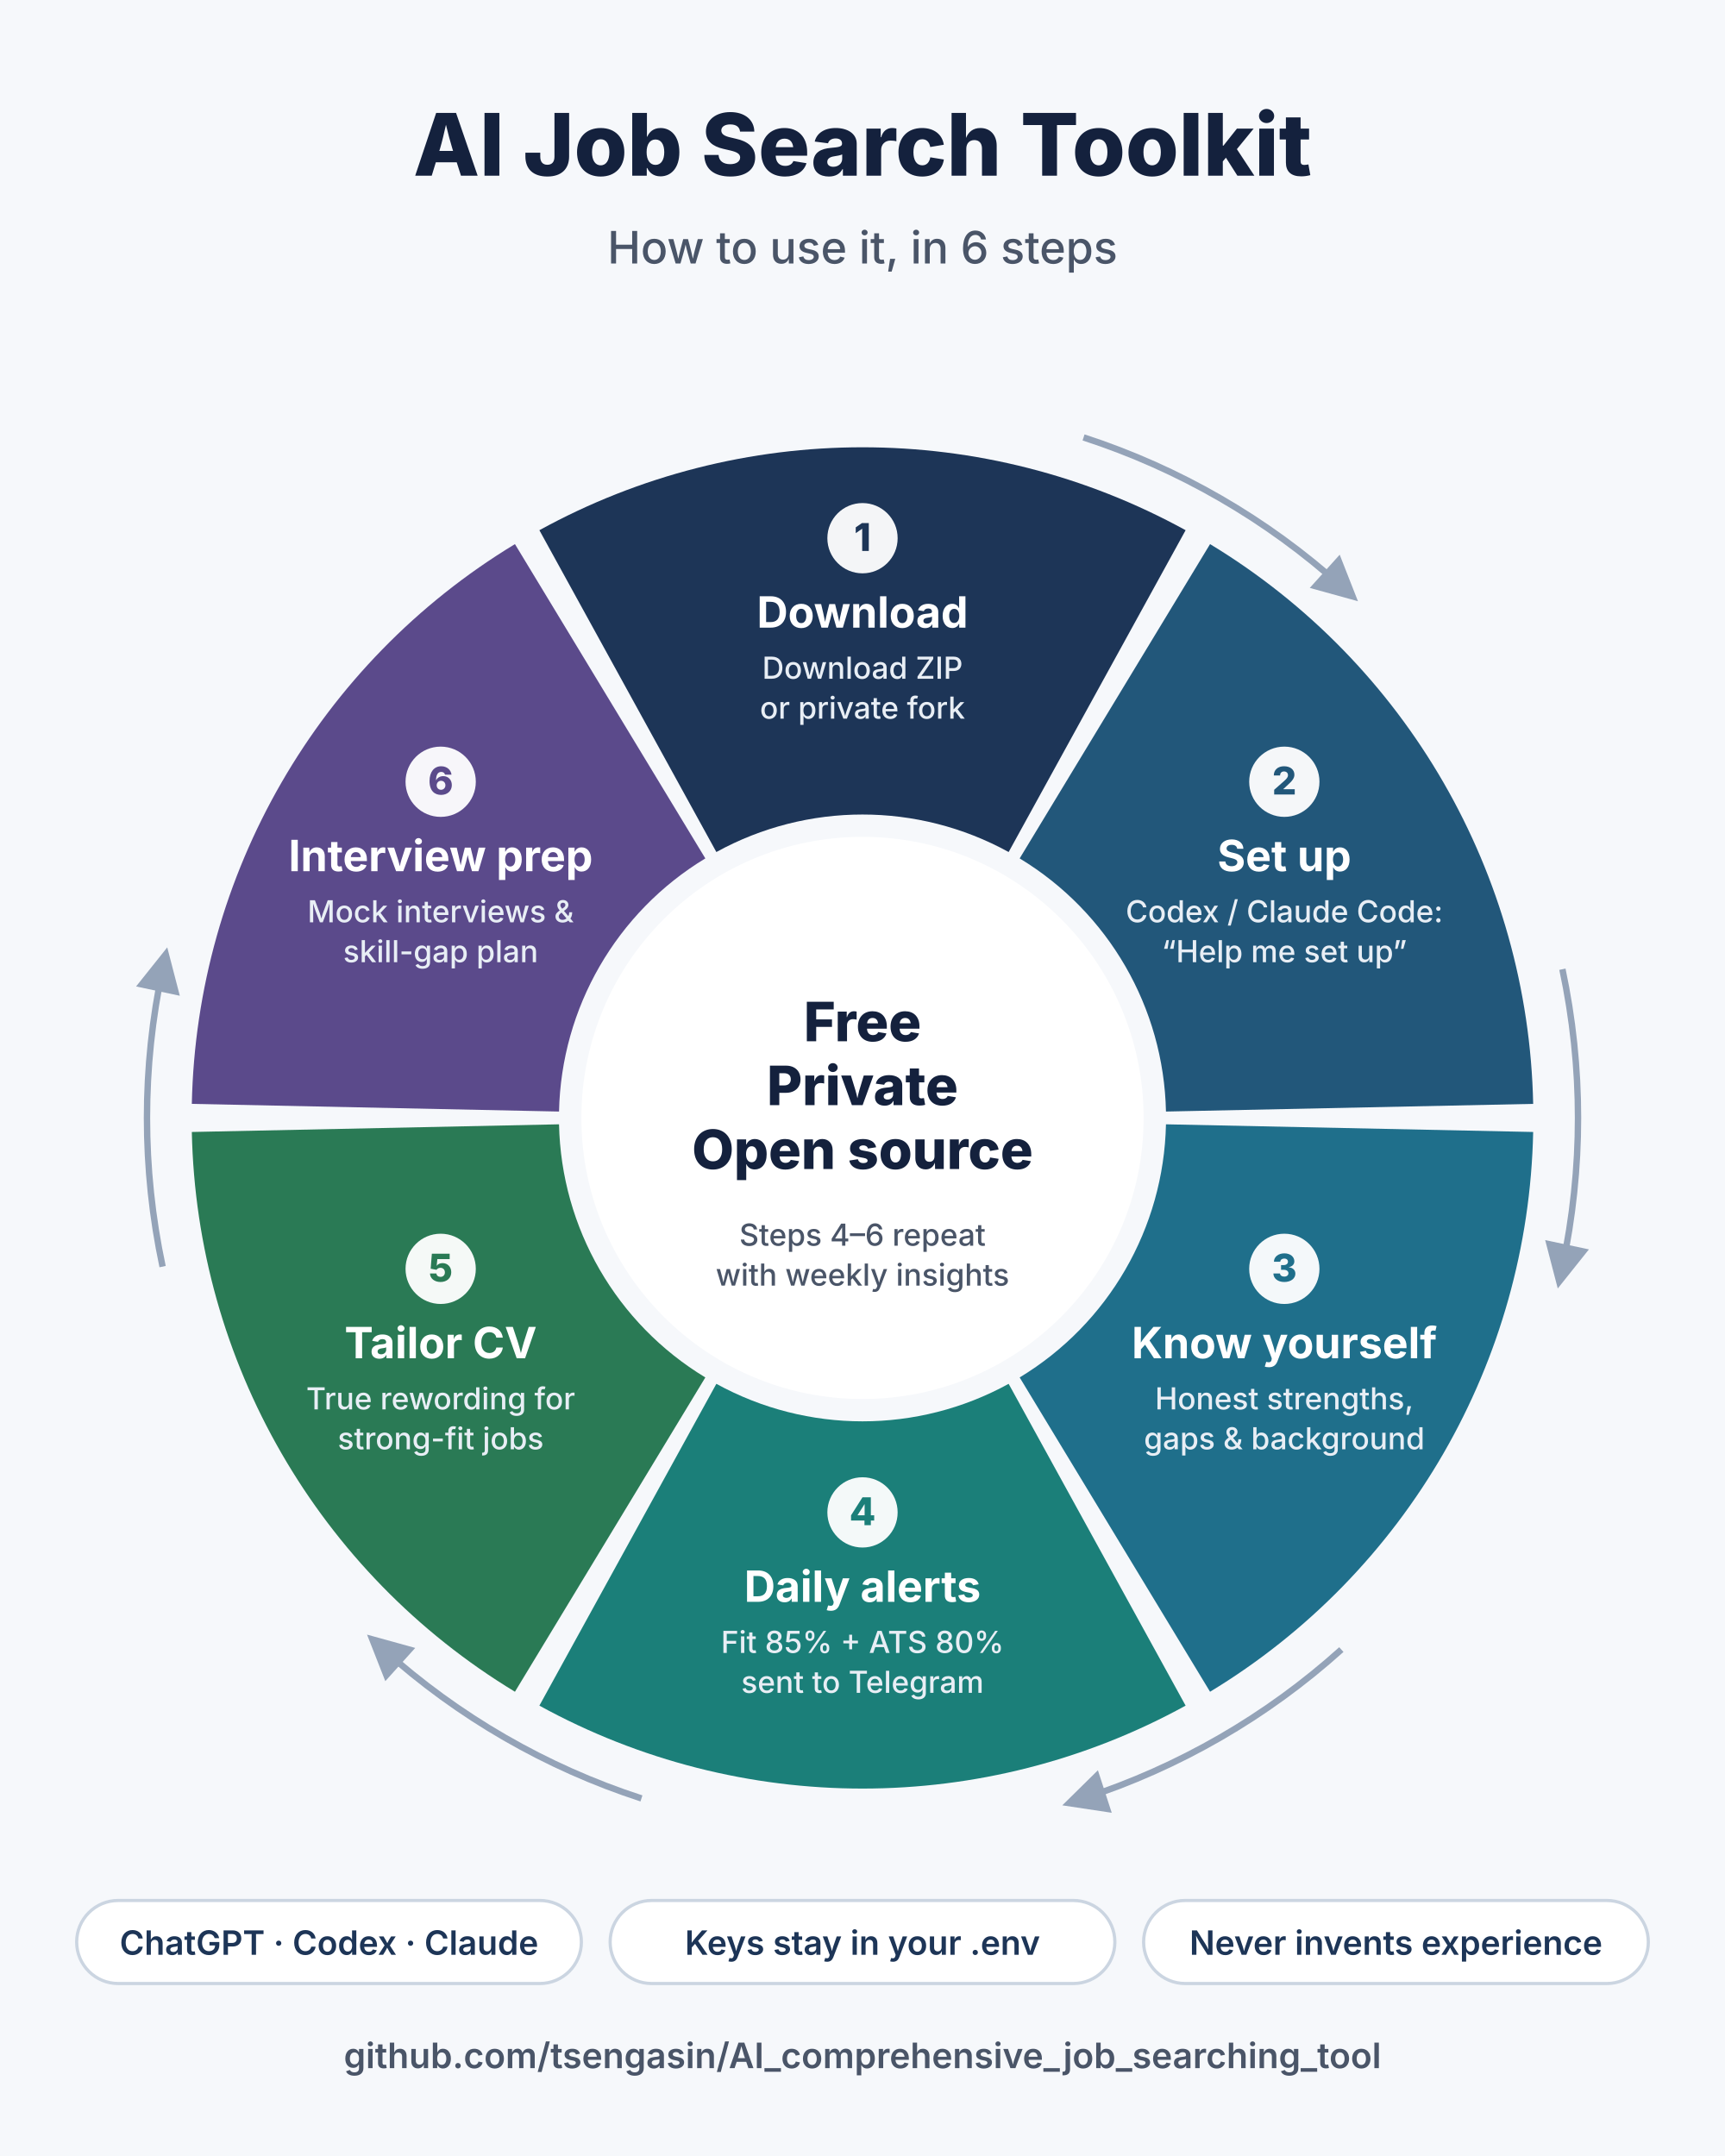
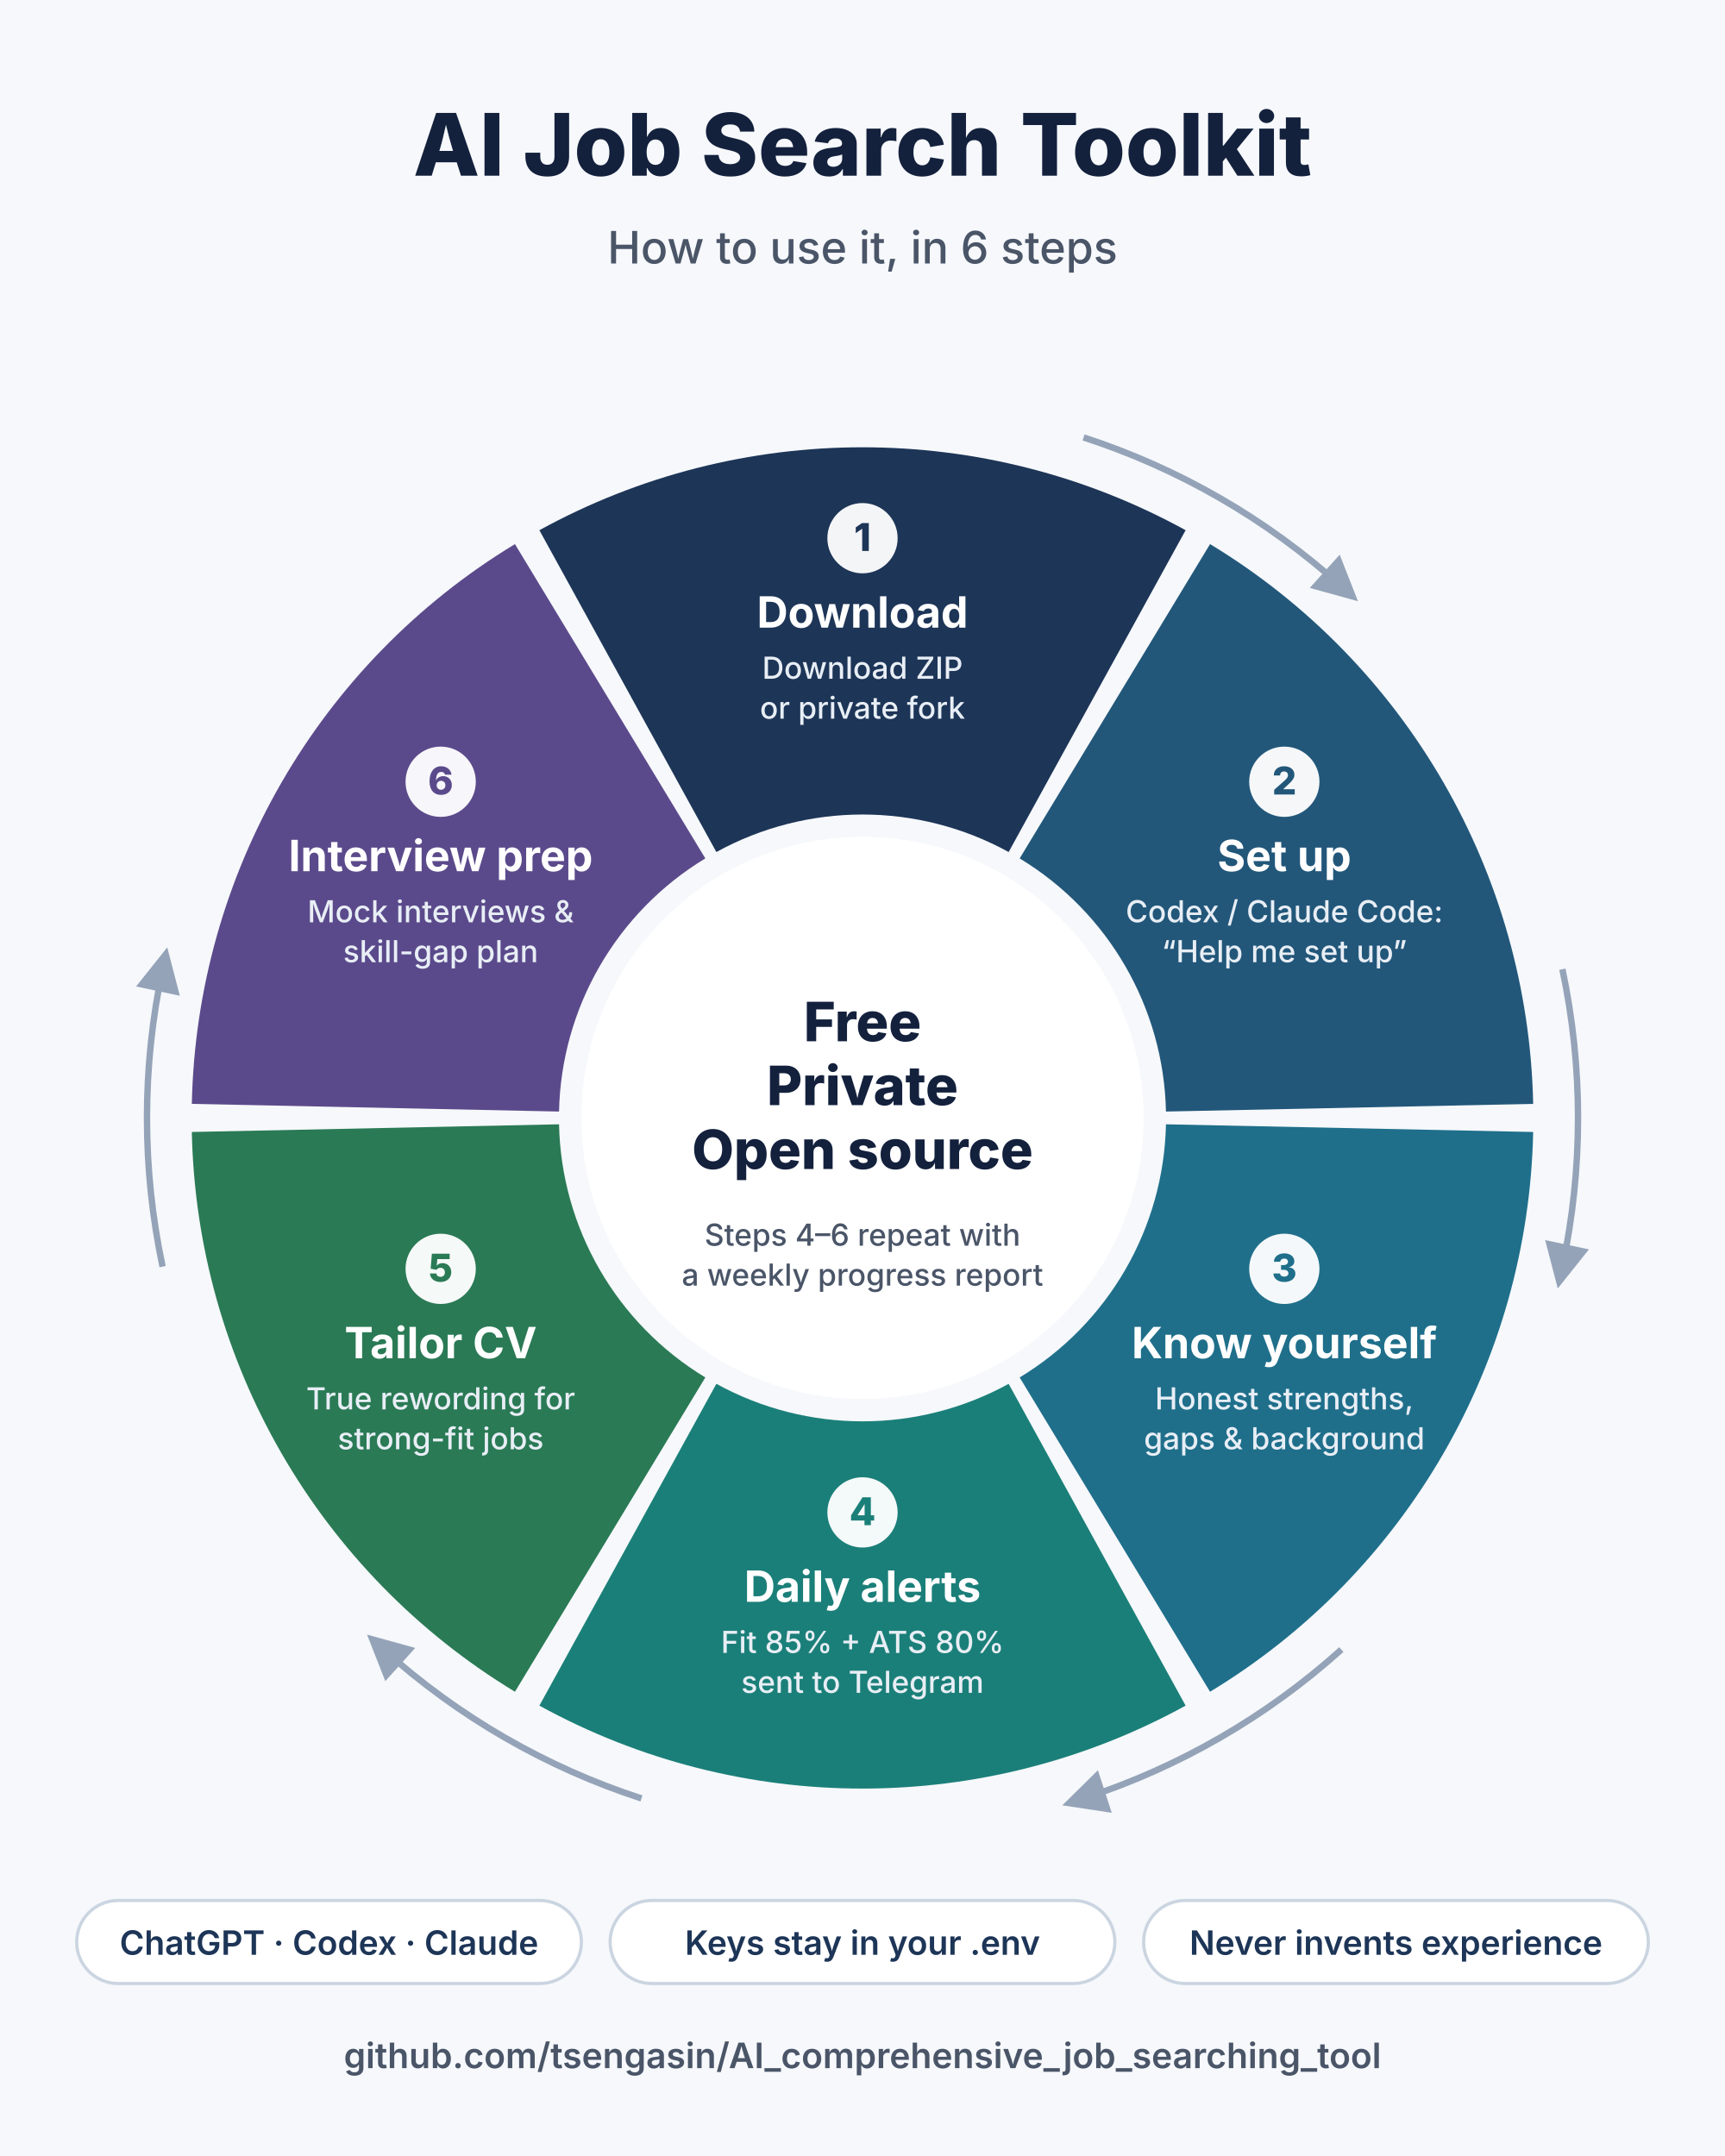
<svg xmlns="http://www.w3.org/2000/svg" width="1080" height="1350" viewBox="0 0 1080 1350">
  <rect width="1080" height="1350" fill="#f6f8fb" />
  <text x="540" y="110" text-anchor="middle" font-family="Inter, DejaVu Sans, sans-serif" font-size="54" font-weight="800" fill="#14213d">AI Job Search Toolkit</text>
  <text x="540" y="165" text-anchor="middle" font-family="Inter, DejaVu Sans, sans-serif" font-size="28" font-weight="500" fill="#4a5568">How to use it, in 6 steps</text>
  <defs>
    <marker id="ah" viewBox="0 0 10 10" refX="5" refY="5" markerWidth="7" markerHeight="7" orient="auto-start-reverse">
      <path d="M0,0 L10,5 L0,10 z" fill="#94a3b8" />
    </marker>
  </defs>
  <path d="M337.7,332.0 A420,420 0 0 1 742.3,332.0 L631.5,533.5 A190,190 0 0 0 448.5,533.5 Z" fill="#1d3557" />
  <circle cx="540.0" cy="337.0" r="22" fill="#ffffff" fill-opacity="0.95" />
  <text x="540.0" y="345.0" text-anchor="middle" font-family="Inter, DejaVu Sans, sans-serif" font-size="24" font-weight="800" fill="#1d3557">1</text>
  <text x="540.0" y="393.0" text-anchor="middle" font-family="Inter, DejaVu Sans, sans-serif" font-size="27" font-weight="700" fill="#ffffff">Download</text>
  <text x="540.0" y="425.0" text-anchor="middle" font-family="Inter, DejaVu Sans, sans-serif" font-size="19" font-weight="500" fill="#e8eef5">Download ZIP</text>
  <text x="540.0" y="450.0" text-anchor="middle" font-family="Inter, DejaVu Sans, sans-serif" font-size="19" font-weight="500" fill="#e8eef5">or private fork</text>
  <path d="M757.6,340.7 A420,420 0 0 1 959.9,691.2 L730.0,696.0 A190,190 0 0 0 638.4,537.5 Z" fill="#22577a" />
  <circle cx="804.1" cy="489.5" r="22" fill="#ffffff" fill-opacity="0.95" />
  <text x="804.1" y="497.5" text-anchor="middle" font-family="Inter, DejaVu Sans, sans-serif" font-size="24" font-weight="800" fill="#22577a">2</text>
  <text x="804.1" y="545.5" text-anchor="middle" font-family="Inter, DejaVu Sans, sans-serif" font-size="27" font-weight="700" fill="#ffffff">Set up</text>
  <text x="804.1" y="577.5" text-anchor="middle" font-family="Inter, DejaVu Sans, sans-serif" font-size="19" font-weight="500" fill="#e8eef5">Codex / Claude Code:</text>
  <text x="804.1" y="602.5" text-anchor="middle" font-family="Inter, DejaVu Sans, sans-serif" font-size="19" font-weight="500" fill="#e8eef5">“Help me set up”</text>
  <path d="M959.9,708.8 A420,420 0 0 1 757.6,1059.3 L638.4,862.5 A190,190 0 0 0 730.0,704.0 Z" fill="#1f6f8b" />
  <circle cx="804.1" cy="794.5" r="22" fill="#ffffff" fill-opacity="0.95" />
  <text x="804.1" y="802.5" text-anchor="middle" font-family="Inter, DejaVu Sans, sans-serif" font-size="24" font-weight="800" fill="#1f6f8b">3</text>
  <text x="804.1" y="850.5" text-anchor="middle" font-family="Inter, DejaVu Sans, sans-serif" font-size="27" font-weight="700" fill="#ffffff">Know yourself</text>
  <text x="804.1" y="882.5" text-anchor="middle" font-family="Inter, DejaVu Sans, sans-serif" font-size="19" font-weight="500" fill="#e8eef5">Honest strengths,</text>
  <text x="804.1" y="907.5" text-anchor="middle" font-family="Inter, DejaVu Sans, sans-serif" font-size="19" font-weight="500" fill="#e8eef5">gaps &amp; background</text>
  <path d="M742.3,1068.0 A420,420 0 0 1 337.7,1068.0 L448.5,866.5 A190,190 0 0 0 631.5,866.5 Z" fill="#1b7f79" />
  <circle cx="540.0" cy="947.0" r="22" fill="#ffffff" fill-opacity="0.95" />
  <text x="540.0" y="955.0" text-anchor="middle" font-family="Inter, DejaVu Sans, sans-serif" font-size="24" font-weight="800" fill="#1b7f79">4</text>
  <text x="540.0" y="1003.0" text-anchor="middle" font-family="Inter, DejaVu Sans, sans-serif" font-size="27" font-weight="700" fill="#ffffff">Daily alerts</text>
  <text x="540.0" y="1035.0" text-anchor="middle" font-family="Inter, DejaVu Sans, sans-serif" font-size="19" font-weight="500" fill="#e8eef5">Fit 85% + ATS 80%</text>
  <text x="540.0" y="1060.0" text-anchor="middle" font-family="Inter, DejaVu Sans, sans-serif" font-size="19" font-weight="500" fill="#e8eef5">sent to Telegram</text>
  <path d="M322.4,1059.3 A420,420 0 0 1 120.1,708.8 L350.0,704.0 A190,190 0 0 0 441.6,862.5 Z" fill="#2a7a55" />
  <circle cx="275.9" cy="794.5" r="22" fill="#ffffff" fill-opacity="0.95" />
  <text x="275.9" y="802.5" text-anchor="middle" font-family="Inter, DejaVu Sans, sans-serif" font-size="24" font-weight="800" fill="#2a7a55">5</text>
  <text x="275.9" y="850.5" text-anchor="middle" font-family="Inter, DejaVu Sans, sans-serif" font-size="27" font-weight="700" fill="#ffffff">Tailor CV</text>
  <text x="275.9" y="882.5" text-anchor="middle" font-family="Inter, DejaVu Sans, sans-serif" font-size="19" font-weight="500" fill="#e8eef5">True rewording for</text>
  <text x="275.9" y="907.5" text-anchor="middle" font-family="Inter, DejaVu Sans, sans-serif" font-size="19" font-weight="500" fill="#e8eef5">strong-fit jobs</text>
  <path d="M120.1,691.2 A420,420 0 0 1 322.4,340.7 L441.6,537.5 A190,190 0 0 0 350.0,696.0 Z" fill="#5b4a8b" />
  <circle cx="275.9" cy="489.5" r="22" fill="#ffffff" fill-opacity="0.95" />
  <text x="275.9" y="497.5" text-anchor="middle" font-family="Inter, DejaVu Sans, sans-serif" font-size="24" font-weight="800" fill="#5b4a8b">6</text>
  <text x="275.9" y="545.5" text-anchor="middle" font-family="Inter, DejaVu Sans, sans-serif" font-size="27" font-weight="700" fill="#ffffff">Interview prep</text>
  <text x="275.9" y="577.5" text-anchor="middle" font-family="Inter, DejaVu Sans, sans-serif" font-size="19" font-weight="500" fill="#e8eef5">Mock interviews &amp;</text>
  <text x="275.9" y="602.5" text-anchor="middle" font-family="Inter, DejaVu Sans, sans-serif" font-size="19" font-weight="500" fill="#e8eef5">skill-gap plan</text>
  <path d="M678.4,273.9 A448,448 0 0 1 839.8,367.1" fill="none" stroke="#94a3b8" stroke-width="4" marker-end="url(#ah)" />
  <path d="M978.2,606.9 A448,448 0 0 1 978.2,793.1" fill="none" stroke="#94a3b8" stroke-width="4" marker-end="url(#ah)" />
  <path d="M839.8,1032.9 A448,448 0 0 1 678.4,1126.1" fill="none" stroke="#94a3b8" stroke-width="4" marker-end="url(#ah)" />
  <path d="M401.6,1126.1 A448,448 0 0 1 240.2,1032.9" fill="none" stroke="#94a3b8" stroke-width="4" marker-end="url(#ah)" />
  <path d="M101.8,793.1 A448,448 0 0 1 101.8,606.9" fill="none" stroke="#94a3b8" stroke-width="4" marker-end="url(#ah)" />
  <circle cx="540" cy="700" r="176" fill="#ffffff" />
  <text x="540" y="652" text-anchor="middle" font-family="Inter, DejaVu Sans, sans-serif" font-size="34" font-weight="800" fill="#14213d">Free</text>
  <text x="540" y="692" text-anchor="middle" font-family="Inter, DejaVu Sans, sans-serif" font-size="34" font-weight="800" fill="#14213d">Private</text>
  <text x="540" y="732" text-anchor="middle" font-family="Inter, DejaVu Sans, sans-serif" font-size="34" font-weight="800" fill="#14213d">Open source</text>
-   <text x="540" y="780" text-anchor="middle" font-family="Inter, DejaVu Sans, sans-serif" font-size="19" font-weight="500" fill="#4a5568">Steps 4–6 repeat</text>
-   <text x="540" y="805" text-anchor="middle" font-family="Inter, DejaVu Sans, sans-serif" font-size="19" font-weight="500" fill="#4a5568">with weekly insights</text>
+   <text x="540" y="780" text-anchor="middle" font-family="Inter, DejaVu Sans, sans-serif" font-size="19" font-weight="500" fill="#4a5568">Steps 4–6 repeat with</text>
+   <text x="540" y="805" text-anchor="middle" font-family="Inter, DejaVu Sans, sans-serif" font-size="19" font-weight="500" fill="#4a5568">a weekly progress report</text>
  <rect x="48.0" y="1190" width="316" height="52" rx="26" fill="#ffffff" stroke="#cbd5e1" stroke-width="2" />
  <text x="206" y="1224" text-anchor="middle" font-family="Inter, DejaVu Sans, sans-serif" font-size="21" font-weight="600" fill="#1d3557">ChatGPT · Codex · Claude</text>
  <rect x="382.0" y="1190" width="316" height="52" rx="26" fill="#ffffff" stroke="#cbd5e1" stroke-width="2" />
  <text x="540" y="1224" text-anchor="middle" font-family="Inter, DejaVu Sans, sans-serif" font-size="21" font-weight="600" fill="#1d3557">Keys stay in your .env</text>
  <rect x="716.0" y="1190" width="316" height="52" rx="26" fill="#ffffff" stroke="#cbd5e1" stroke-width="2" />
  <text x="874" y="1224" text-anchor="middle" font-family="Inter, DejaVu Sans, sans-serif" font-size="21" font-weight="600" fill="#1d3557">Never invents experience</text>
  <text x="540" y="1295" text-anchor="middle" font-family="Inter, DejaVu Sans, sans-serif" font-size="22" font-weight="600" fill="#4a5568">github.com/tsengasin/AI_comprehensive_job_searching_tool</text>
</svg>
